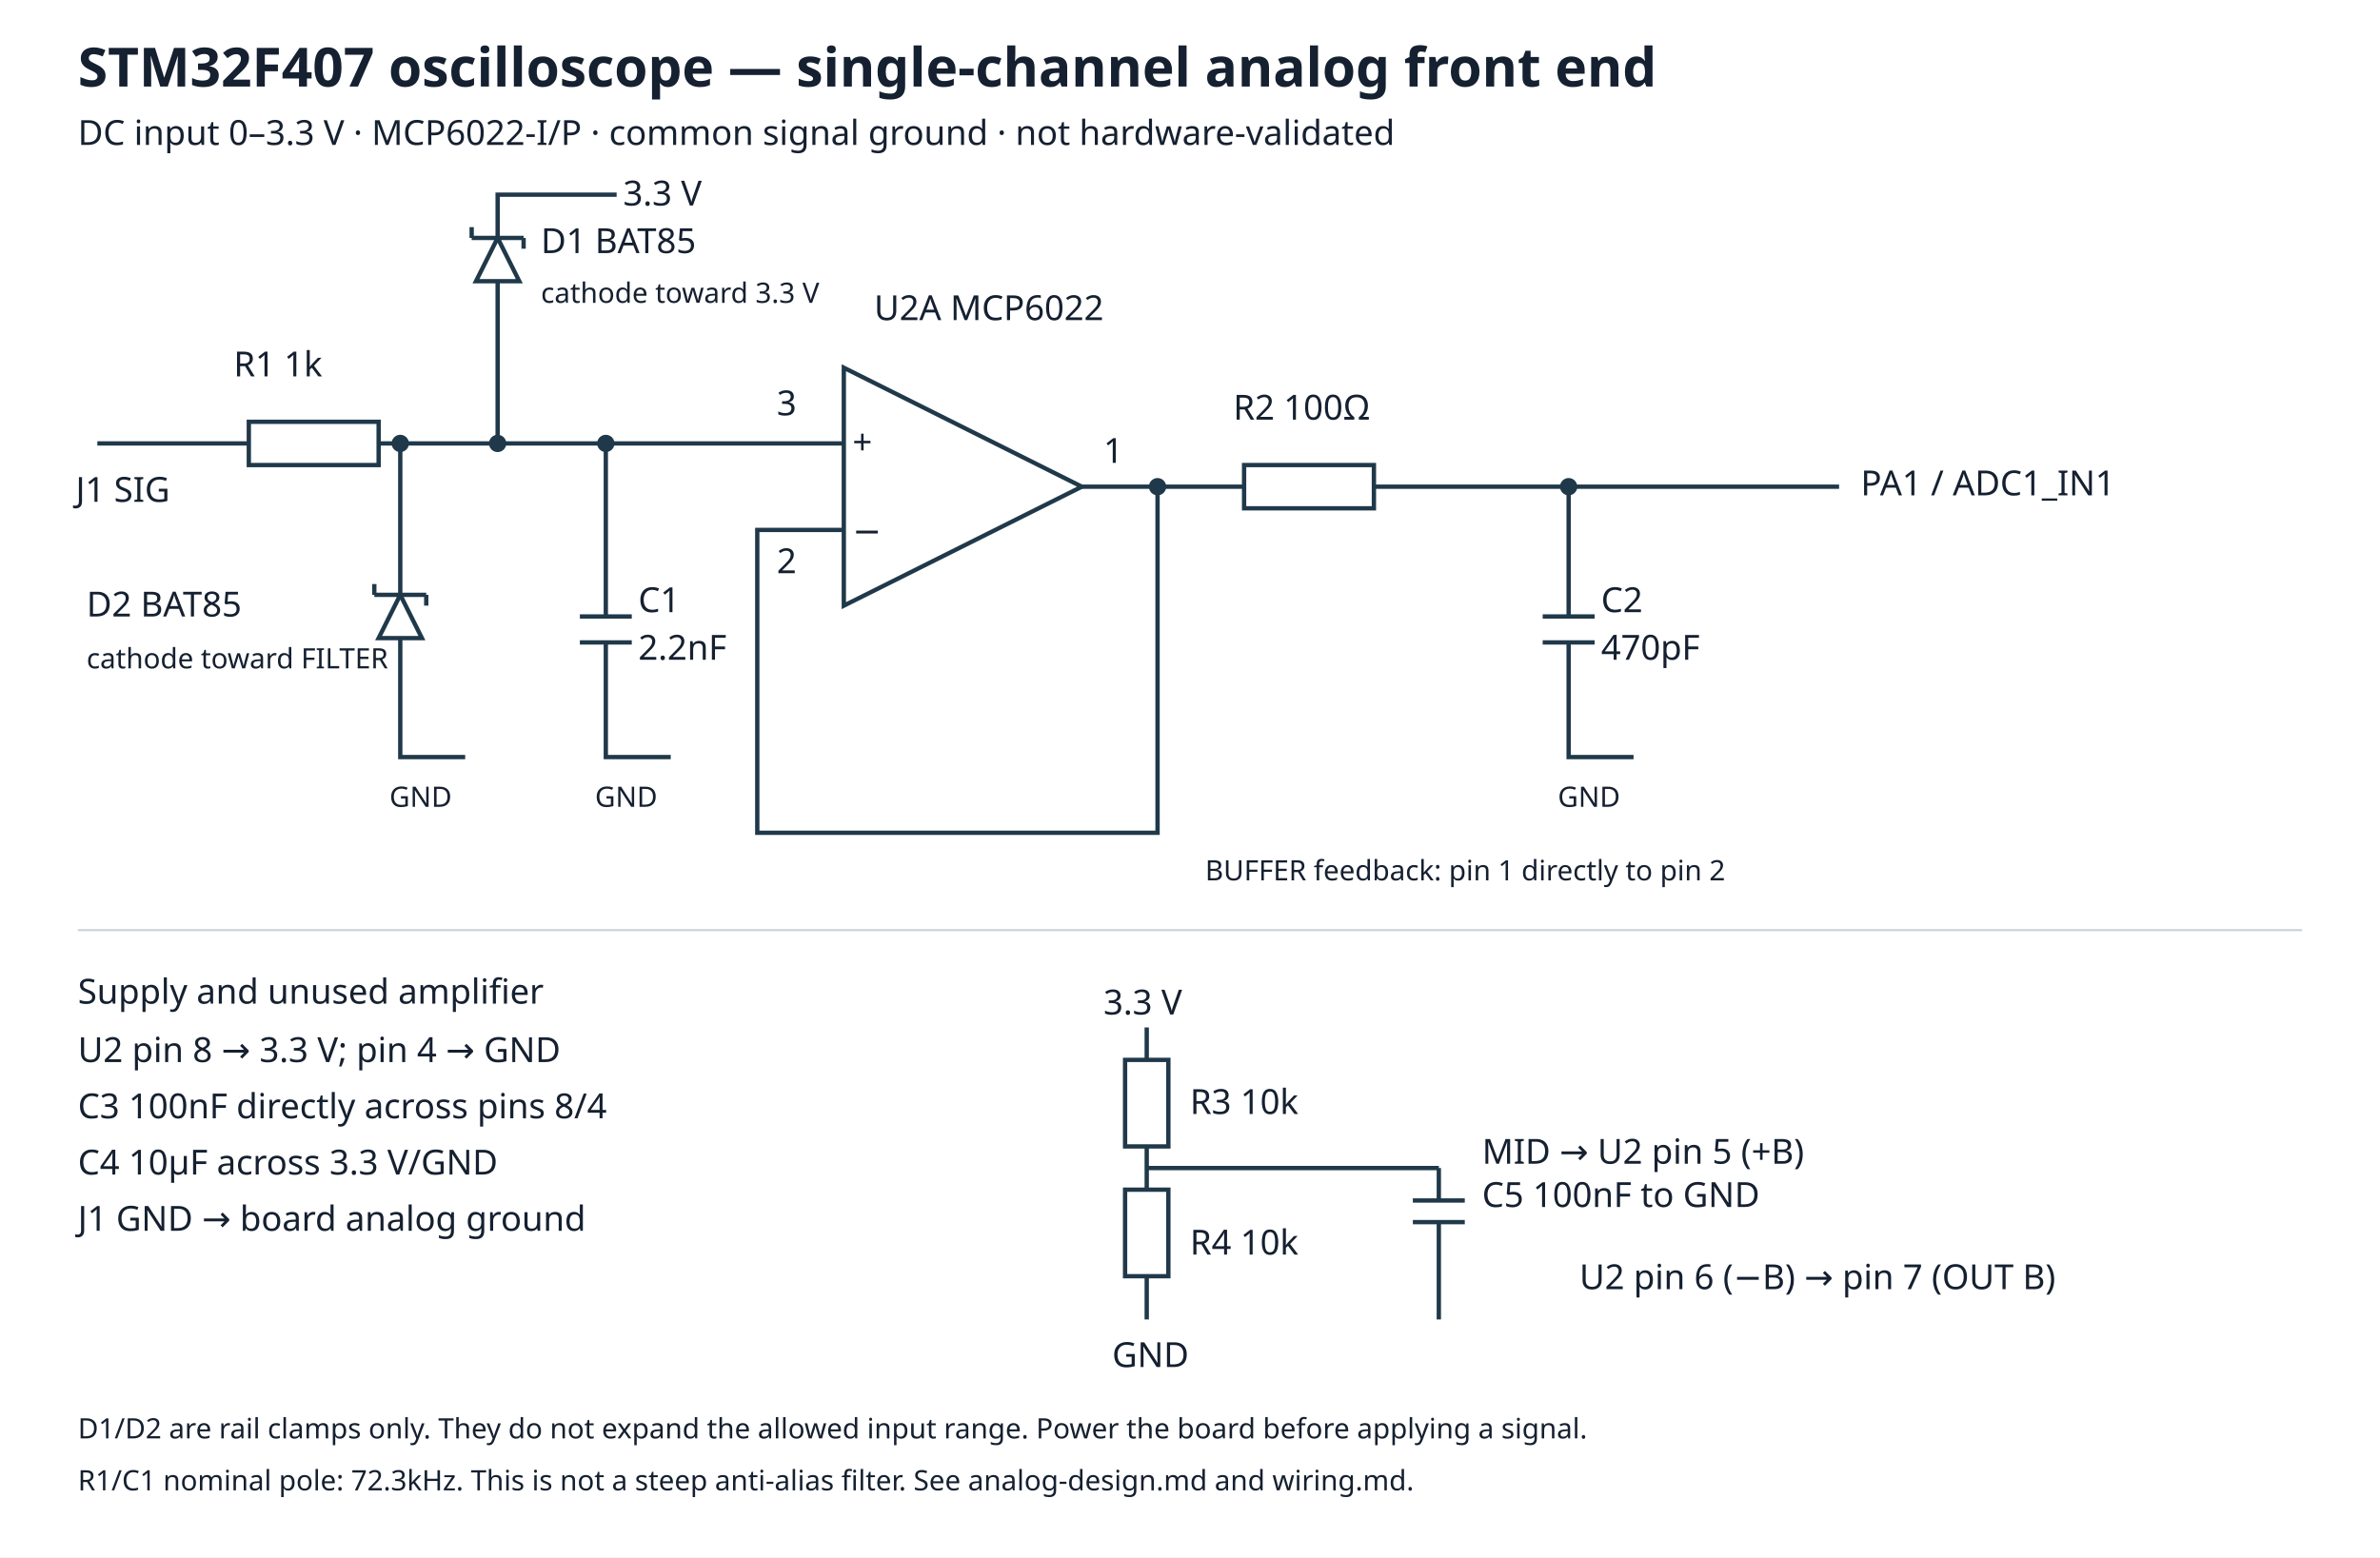
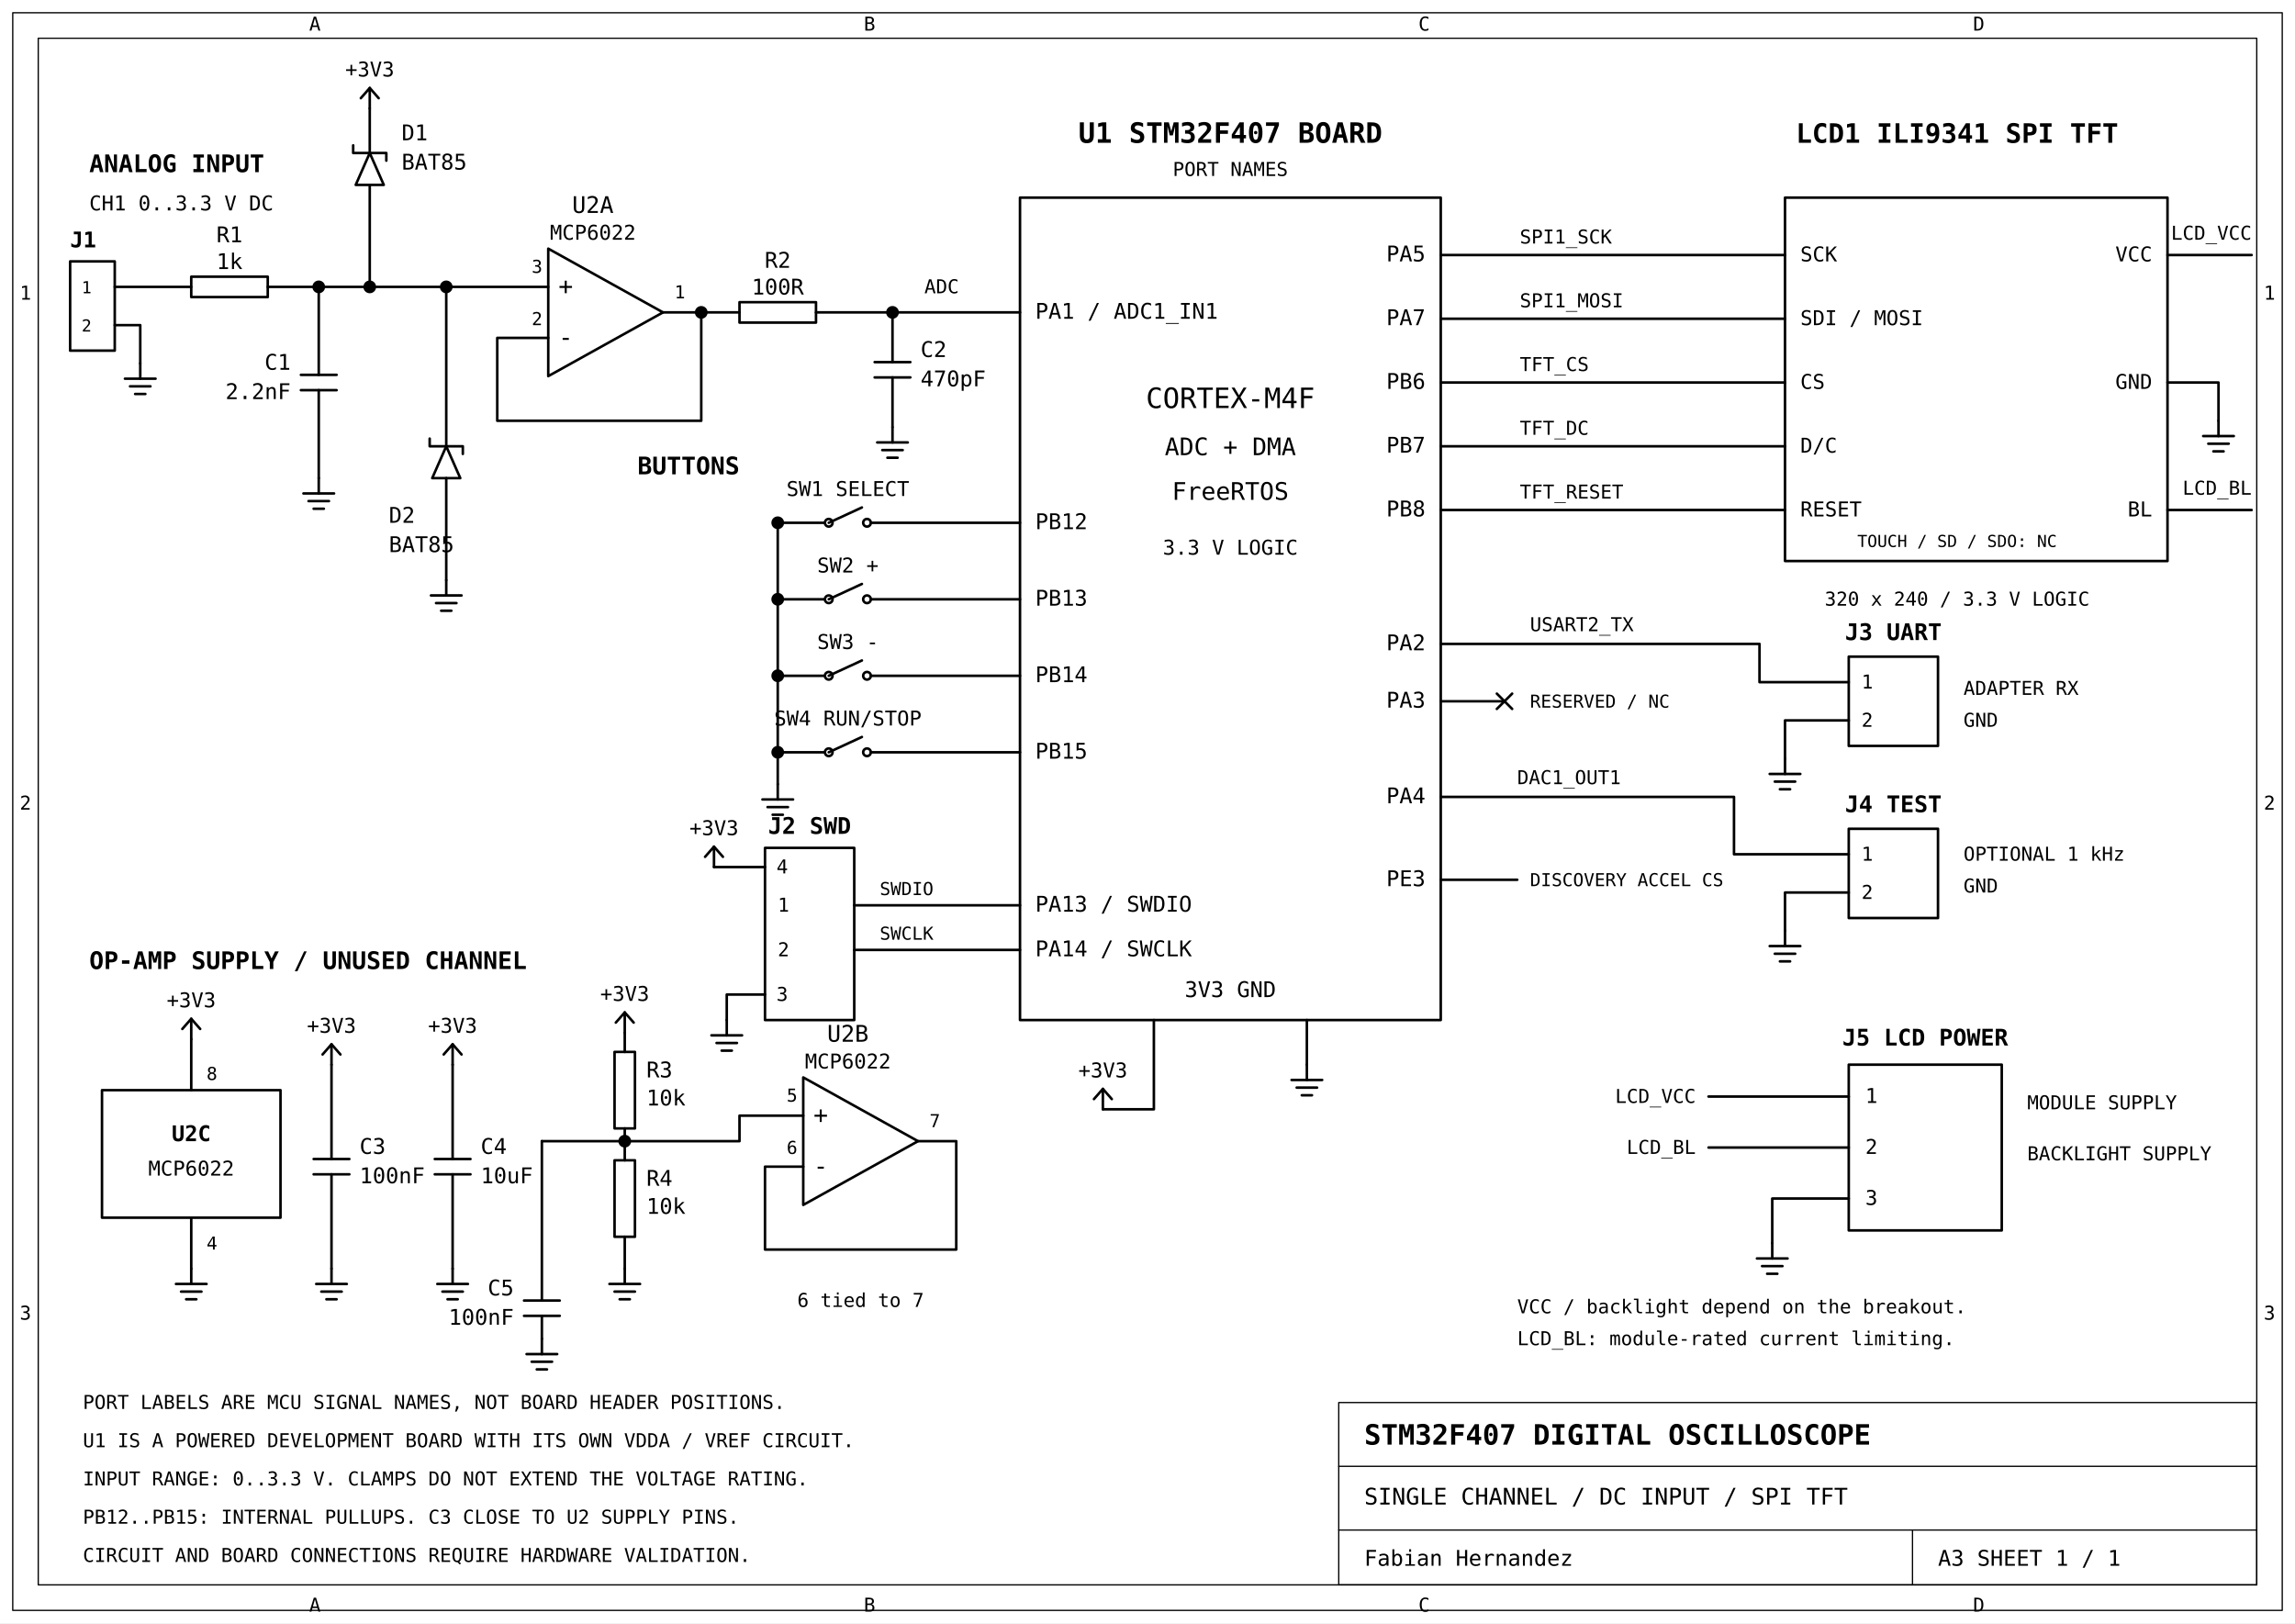
- <svg xmlns="http://www.w3.org/2000/svg" width="1100" height="720" viewBox="0 0 1100 720">
-   <rect width="1100" height="720" fill="white" />
-   <style>text{font:16px sans-serif;fill:#152030}.title{font-size:25px;font-weight:bold}.small{font-size:13px}.wire{fill:none;stroke:#20394a;stroke-width:2}.part{fill:white;stroke:#20394a;stroke-width:2}</style>
-   <text x="36" y="40" class="title">STM32F407 oscilloscope — single-channel analog front end</text>
-   <text x="36" y="67">DC input 0–3.3 V · MCP6022-I/P · common signal ground · not hardware-validated</text>
-   <g class="wire">
-     <path d="M45 205H115 M175 205H390 M230 205V130 M230 110V90H285 M185 205V275 M185 295V350H215 M280 205V285 M280 297V350H310" />
-     <path d="M500 225H575 M635 225H850 M535 225V385H350V245H390 M725 225V285 M725 297V350H755" />
+ <svg xmlns="http://www.w3.org/2000/svg" width="1800" height="1273" viewBox="0 0 1800 1273">
+   <rect width="100%" height="100%" fill="white" />
+   <g stroke="black" fill="none" stroke-linejoin="round" stroke-linecap="round">
+     <polyline points="10,10 1790,10 1790,1263 10,1263 10,10" stroke-width="1" />
+     <polyline points="30,30 1770,30 1770,1243 30,1243 30,30" stroke-width="1" />
+     <text x="247" y="24" fill="black" stroke="none" font-family="DejaVu Sans Mono,monospace" font-size="15" text-anchor="middle" font-weight="normal">A</text>
+     <text x="247" y="1264" fill="black" stroke="none" font-family="DejaVu Sans Mono,monospace" font-size="15" text-anchor="middle" font-weight="normal">A</text>
+     <text x="682" y="24" fill="black" stroke="none" font-family="DejaVu Sans Mono,monospace" font-size="15" text-anchor="middle" font-weight="normal">B</text>
+     <text x="682" y="1264" fill="black" stroke="none" font-family="DejaVu Sans Mono,monospace" font-size="15" text-anchor="middle" font-weight="normal">B</text>
+     <text x="1117" y="24" fill="black" stroke="none" font-family="DejaVu Sans Mono,monospace" font-size="15" text-anchor="middle" font-weight="normal">C</text>
+     <text x="1117" y="1264" fill="black" stroke="none" font-family="DejaVu Sans Mono,monospace" font-size="15" text-anchor="middle" font-weight="normal">C</text>
+     <text x="1552" y="24" fill="black" stroke="none" font-family="DejaVu Sans Mono,monospace" font-size="15" text-anchor="middle" font-weight="normal">D</text>
+     <text x="1552" y="1264" fill="black" stroke="none" font-family="DejaVu Sans Mono,monospace" font-size="15" text-anchor="middle" font-weight="normal">D</text>
+     <text x="20" y="235" fill="black" stroke="none" font-family="DejaVu Sans Mono,monospace" font-size="15" text-anchor="middle" font-weight="normal">1</text>
+     <text x="1780" y="235" fill="black" stroke="none" font-family="DejaVu Sans Mono,monospace" font-size="15" text-anchor="middle" font-weight="normal">1</text>
+     <text x="20" y="635" fill="black" stroke="none" font-family="DejaVu Sans Mono,monospace" font-size="15" text-anchor="middle" font-weight="normal">2</text>
+     <text x="1780" y="635" fill="black" stroke="none" font-family="DejaVu Sans Mono,monospace" font-size="15" text-anchor="middle" font-weight="normal">2</text>
+     <text x="20" y="1035" fill="black" stroke="none" font-family="DejaVu Sans Mono,monospace" font-size="15" text-anchor="middle" font-weight="normal">3</text>
+     <text x="1780" y="1035" fill="black" stroke="none" font-family="DejaVu Sans Mono,monospace" font-size="15" text-anchor="middle" font-weight="normal">3</text>
+     <text x="70" y="135" fill="black" stroke="none" font-family="DejaVu Sans Mono,monospace" font-size="19" text-anchor="start" font-weight="bold">ANALOG INPUT</text>
+     <text x="70" y="165" fill="black" stroke="none" font-family="DejaVu Sans Mono,monospace" font-size="16" text-anchor="start" font-weight="normal">CH1  0..3.3 V DC</text>
+     <polyline points="55,205 90,205 90,275 55,275 55,205" stroke-width="2" />
+     <text x="55" y="194" fill="black" stroke="none" font-family="DejaVu Sans Mono,monospace" font-size="17" text-anchor="start" font-weight="bold">J1</text>
+     <text x="64" y="230" fill="black" stroke="none" font-family="DejaVu Sans Mono,monospace" font-size="13" text-anchor="start" font-weight="normal">1</text>
+     <text x="64" y="260" fill="black" stroke="none" font-family="DejaVu Sans Mono,monospace" font-size="13" text-anchor="start" font-weight="normal">2</text>
+     <polyline points="90,225 150,225" stroke-width="2" />
+     <polyline points="90,255 110,255 110,285" stroke-width="2" />
+     <polyline points="110,285 110,297" stroke-width="2" />
+     <polyline points="98,297 122,297" stroke-width="2" />
+     <polyline points="102,303 118,303" stroke-width="2" />
+     <polyline points="106,309 114,309" stroke-width="2" />
+     <polyline points="150,217 210,217 210,233 150,233 150,217" stroke-width="2" />
+     <text x="180" y="190" fill="black" stroke="none" font-family="DejaVu Sans Mono,monospace" font-size="17" text-anchor="middle" font-weight="normal">R1</text>
+     <text x="180" y="211" fill="black" stroke="none" font-family="DejaVu Sans Mono,monospace" font-size="17" text-anchor="middle" font-weight="normal">1k</text>
+     <polyline points="210,225 430,225" stroke-width="2" />
+     <polyline points="250,225 250,294" stroke-width="2" />
+     <polyline points="236,294 264,294" stroke-width="2" />
+     <polyline points="236,306 264,306" stroke-width="2" />
+     <polyline points="250,306 250,375" stroke-width="2" />
+     <text x="228" y="290" fill="black" stroke="none" font-family="DejaVu Sans Mono,monospace" font-size="17" text-anchor="end" font-weight="normal">C1</text>
+     <text x="228" y="313" fill="black" stroke="none" font-family="DejaVu Sans Mono,monospace" font-size="17" text-anchor="end" font-weight="normal">2.2nF</text>
+     <polyline points="250,375 250,387" stroke-width="2" />
+     <polyline points="238,387 262,387" stroke-width="2" />
+     <polyline points="242,393 258,393" stroke-width="2" />
+     <polyline points="246,399 254,399" stroke-width="2" />
+     <polyline points="290,225 290,145" stroke-width="2" />
+     <polyline points="279,145 301,145 290,120 279,145" stroke-width="2" />
+     <polyline points="277,114 277,120 303,120 303,126" stroke-width="2" />
+     <text x="315" y="110" fill="black" stroke="none" font-family="DejaVu Sans Mono,monospace" font-size="17" text-anchor="start" font-weight="normal">D1</text>
+     <text x="315" y="133" fill="black" stroke="none" font-family="DejaVu Sans Mono,monospace" font-size="17" text-anchor="start" font-weight="normal">BAT85</text>
+     <polyline points="290,120 290,85" stroke-width="2" />
+     <polyline points="290,85 290,69 283,77" stroke-width="2" />
+     <polyline points="290,69 297,77" stroke-width="2" />
+     <text x="290" y="60" fill="black" stroke="none" font-family="DejaVu Sans Mono,monospace" font-size="16" text-anchor="middle" font-weight="normal">+3V3</text>
+     <polyline points="350,225 350,350" stroke-width="2" />
+     <polyline points="339,375 361,375 350,350 339,375" stroke-width="2" />
+     <polyline points="337,344 337,350 363,350 363,356" stroke-width="2" />
+     <text x="305" y="410" fill="black" stroke="none" font-family="DejaVu Sans Mono,monospace" font-size="17" text-anchor="start" font-weight="normal">D2</text>
+     <text x="305" y="433" fill="black" stroke="none" font-family="DejaVu Sans Mono,monospace" font-size="17" text-anchor="start" font-weight="normal">BAT85</text>
+     <polyline points="350,375 350,455" stroke-width="2" />
+     <polyline points="350,455 350,467" stroke-width="2" />
+     <polyline points="338,467 362,467" stroke-width="2" />
+     <polyline points="342,473 358,473" stroke-width="2" />
+     <polyline points="346,479 354,479" stroke-width="2" />
+     <circle cx="250" cy="225" r="4" stroke-width="2" fill="black" />
+     <circle cx="290" cy="225" r="4" stroke-width="2" fill="black" />
+     <circle cx="350" cy="225" r="4" stroke-width="2" fill="black" />
+     <polyline points="430,195 430,295 520,245 430,195" stroke-width="2" />
+     <text x="438" y="231" fill="black" stroke="none" font-family="DejaVu Sans Mono,monospace" font-size="19" text-anchor="start" font-weight="normal">+</text>
+     <text x="438" y="271" fill="black" stroke="none" font-family="DejaVu Sans Mono,monospace" font-size="19" text-anchor="start" font-weight="normal">-</text>
+     <text x="417" y="214" fill="black" stroke="none" font-family="DejaVu Sans Mono,monospace" font-size="14" text-anchor="start" font-weight="normal">3</text>
+     <text x="417" y="255" fill="black" stroke="none" font-family="DejaVu Sans Mono,monospace" font-size="14" text-anchor="start" font-weight="normal">2</text>
+     <text x="529" y="234" fill="black" stroke="none" font-family="DejaVu Sans Mono,monospace" font-size="14" text-anchor="start" font-weight="normal">1</text>
+     <text x="465" y="167" fill="black" stroke="none" font-family="DejaVu Sans Mono,monospace" font-size="18" text-anchor="middle" font-weight="normal">U2A</text>
+     <text x="465" y="188" fill="black" stroke="none" font-family="DejaVu Sans Mono,monospace" font-size="16" text-anchor="middle" font-weight="normal">MCP6022</text>
+     <polyline points="520,245 580,245" stroke-width="2" />
+     <polyline points="550,245 550,330 390,330 390,265 430,265" stroke-width="2" />
+     <circle cx="550" cy="245" r="4" stroke-width="2" fill="black" />
+     <polyline points="580,237 640,237 640,253 580,253 580,237" stroke-width="2" />
+     <text x="610" y="210" fill="black" stroke="none" font-family="DejaVu Sans Mono,monospace" font-size="17" text-anchor="middle" font-weight="normal">R2</text>
+     <text x="610" y="231" fill="black" stroke="none" font-family="DejaVu Sans Mono,monospace" font-size="17" text-anchor="middle" font-weight="normal">100R</text>
+     <polyline points="640,245 800,245" stroke-width="2" />
+     <polyline points="700,245 700,284" stroke-width="2" />
+     <polyline points="686,284 714,284" stroke-width="2" />
+     <polyline points="686,296 714,296" stroke-width="2" />
+     <polyline points="700,296 700,335" stroke-width="2" />
+     <text x="722" y="280" fill="black" stroke="none" font-family="DejaVu Sans Mono,monospace" font-size="17" text-anchor="start" font-weight="normal">C2</text>
+     <text x="722" y="303" fill="black" stroke="none" font-family="DejaVu Sans Mono,monospace" font-size="17" text-anchor="start" font-weight="normal">470pF</text>
+     <polyline points="700,335 700,347" stroke-width="2" />
+     <polyline points="688,347 712,347" stroke-width="2" />
+     <polyline points="692,353 708,353" stroke-width="2" />
+     <polyline points="696,359 704,359" stroke-width="2" />
+     <circle cx="700" cy="245" r="4" stroke-width="2" fill="black" />
+     <text x="725" y="230" fill="black" stroke="none" font-family="DejaVu Sans Mono,monospace" font-size="15" text-anchor="start" font-weight="normal">ADC</text>
+     <text x="965" y="112" fill="black" stroke="none" font-family="DejaVu Sans Mono,monospace" font-size="22" text-anchor="middle" font-weight="bold">U1  STM32F407 BOARD</text>
+     <text x="965" y="138" fill="black" stroke="none" font-family="DejaVu Sans Mono,monospace" font-size="15" text-anchor="middle" font-weight="normal">PORT NAMES</text>
+     <polyline points="800,155 1130,155 1130,800 800,800 800,155" stroke-width="2" />
+     <text x="812" y="250" fill="black" stroke="none" font-family="DejaVu Sans Mono,monospace" font-size="17" text-anchor="start" font-weight="normal">PA1 / ADC1_IN1</text>
+     <text x="812" y="415" fill="black" stroke="none" font-family="DejaVu Sans Mono,monospace" font-size="17" text-anchor="start" font-weight="normal">PB12</text>
+     <text x="812" y="475" fill="black" stroke="none" font-family="DejaVu Sans Mono,monospace" font-size="17" text-anchor="start" font-weight="normal">PB13</text>
+     <text x="812" y="535" fill="black" stroke="none" font-family="DejaVu Sans Mono,monospace" font-size="17" text-anchor="start" font-weight="normal">PB14</text>
+     <text x="812" y="595" fill="black" stroke="none" font-family="DejaVu Sans Mono,monospace" font-size="17" text-anchor="start" font-weight="normal">PB15</text>
+     <text x="812" y="715" fill="black" stroke="none" font-family="DejaVu Sans Mono,monospace" font-size="17" text-anchor="start" font-weight="normal">PA13 / SWDIO</text>
+     <text x="812" y="750" fill="black" stroke="none" font-family="DejaVu Sans Mono,monospace" font-size="17" text-anchor="start" font-weight="normal">PA14 / SWCLK</text>
+     <text x="1118" y="205" fill="black" stroke="none" font-family="DejaVu Sans Mono,monospace" font-size="17" text-anchor="end" font-weight="normal">PA5</text>
+     <text x="1118" y="255" fill="black" stroke="none" font-family="DejaVu Sans Mono,monospace" font-size="17" text-anchor="end" font-weight="normal">PA7</text>
+     <text x="1118" y="305" fill="black" stroke="none" font-family="DejaVu Sans Mono,monospace" font-size="17" text-anchor="end" font-weight="normal">PB6</text>
+     <text x="1118" y="355" fill="black" stroke="none" font-family="DejaVu Sans Mono,monospace" font-size="17" text-anchor="end" font-weight="normal">PB7</text>
+     <text x="1118" y="405" fill="black" stroke="none" font-family="DejaVu Sans Mono,monospace" font-size="17" text-anchor="end" font-weight="normal">PB8</text>
+     <text x="1118" y="510" fill="black" stroke="none" font-family="DejaVu Sans Mono,monospace" font-size="17" text-anchor="end" font-weight="normal">PA2</text>
+     <text x="1118" y="555" fill="black" stroke="none" font-family="DejaVu Sans Mono,monospace" font-size="17" text-anchor="end" font-weight="normal">PA3</text>
+     <text x="1118" y="630" fill="black" stroke="none" font-family="DejaVu Sans Mono,monospace" font-size="17" text-anchor="end" font-weight="normal">PA4</text>
+     <text x="1118" y="695" fill="black" stroke="none" font-family="DejaVu Sans Mono,monospace" font-size="17" text-anchor="end" font-weight="normal">PE3</text>
+     <text x="965" y="320" fill="black" stroke="none" font-family="DejaVu Sans Mono,monospace" font-size="22" text-anchor="middle" font-weight="normal">CORTEX-M4F</text>
+     <text x="965" y="357" fill="black" stroke="none" font-family="DejaVu Sans Mono,monospace" font-size="19" text-anchor="middle" font-weight="normal">ADC + DMA</text>
+     <text x="965" y="392" fill="black" stroke="none" font-family="DejaVu Sans Mono,monospace" font-size="19" text-anchor="middle" font-weight="normal">FreeRTOS</text>
+     <text x="965" y="435" fill="black" stroke="none" font-family="DejaVu Sans Mono,monospace" font-size="16" text-anchor="middle" font-weight="normal">3.3 V LOGIC</text>
+     <text x="965" y="782" fill="black" stroke="none" font-family="DejaVu Sans Mono,monospace" font-size="17" text-anchor="middle" font-weight="normal">3V3       GND</text>
+     <polyline points="905,800 905,870 865,870" stroke-width="2" />
+     <polyline points="865,870 865,854 858,862" stroke-width="2" />
+     <polyline points="865,854 872,862" stroke-width="2" />
+     <text x="865" y="845" fill="black" stroke="none" font-family="DejaVu Sans Mono,monospace" font-size="16" text-anchor="middle" font-weight="normal">+3V3</text>
+     <polyline points="1025,800 1025,835" stroke-width="2" />
+     <polyline points="1025,835 1025,847" stroke-width="2" />
+     <polyline points="1013,847 1037,847" stroke-width="2" />
+     <polyline points="1017,853 1033,853" stroke-width="2" />
+     <polyline points="1021,859 1029,859" stroke-width="2" />
+     <text x="500" y="372" fill="black" stroke="none" font-family="DejaVu Sans Mono,monospace" font-size="19" text-anchor="start" font-weight="bold">BUTTONS</text>
+     <text x="665" y="389" fill="black" stroke="none" font-family="DejaVu Sans Mono,monospace" font-size="16" text-anchor="middle" font-weight="normal">SW1 SELECT</text>
+     <polyline points="610,410 647,410" stroke-width="2" />
+     <circle cx="650" cy="410" r="3" stroke-width="2" fill="white" />
+     <circle cx="680" cy="410" r="3" stroke-width="2" fill="white" />
+     <polyline points="650,410 676,398" stroke-width="2" />
+     <polyline points="683,410 800,410" stroke-width="2" />
+     <circle cx="610" cy="410" r="4" stroke-width="2" fill="black" />
+     <text x="665" y="449" fill="black" stroke="none" font-family="DejaVu Sans Mono,monospace" font-size="16" text-anchor="middle" font-weight="normal">SW2 +</text>
+     <polyline points="610,470 647,470" stroke-width="2" />
+     <circle cx="650" cy="470" r="3" stroke-width="2" fill="white" />
+     <circle cx="680" cy="470" r="3" stroke-width="2" fill="white" />
+     <polyline points="650,470 676,458" stroke-width="2" />
+     <polyline points="683,470 800,470" stroke-width="2" />
+     <circle cx="610" cy="470" r="4" stroke-width="2" fill="black" />
+     <text x="665" y="509" fill="black" stroke="none" font-family="DejaVu Sans Mono,monospace" font-size="16" text-anchor="middle" font-weight="normal">SW3 -</text>
+     <polyline points="610,530 647,530" stroke-width="2" />
+     <circle cx="650" cy="530" r="3" stroke-width="2" fill="white" />
+     <circle cx="680" cy="530" r="3" stroke-width="2" fill="white" />
+     <polyline points="650,530 676,518" stroke-width="2" />
+     <polyline points="683,530 800,530" stroke-width="2" />
+     <circle cx="610" cy="530" r="4" stroke-width="2" fill="black" />
+     <text x="665" y="569" fill="black" stroke="none" font-family="DejaVu Sans Mono,monospace" font-size="16" text-anchor="middle" font-weight="normal">SW4 RUN/STOP</text>
+     <polyline points="610,590 647,590" stroke-width="2" />
+     <circle cx="650" cy="590" r="3" stroke-width="2" fill="white" />
+     <circle cx="680" cy="590" r="3" stroke-width="2" fill="white" />
+     <polyline points="650,590 676,578" stroke-width="2" />
+     <polyline points="683,590 800,590" stroke-width="2" />
+     <circle cx="610" cy="590" r="4" stroke-width="2" fill="black" />
+     <polyline points="610,410 610,615" stroke-width="2" />
+     <polyline points="610,615 610,627" stroke-width="2" />
+     <polyline points="598,627 622,627" stroke-width="2" />
+     <polyline points="602,633 618,633" stroke-width="2" />
+     <polyline points="606,639 614,639" stroke-width="2" />
+     <text x="1535" y="112" fill="black" stroke="none" font-family="DejaVu Sans Mono,monospace" font-size="21" text-anchor="middle" font-weight="bold">LCD1  ILI9341 SPI TFT</text>
+     <polyline points="1400,155 1700,155 1700,440 1400,440 1400,155" stroke-width="2" />
+     <polyline points="1130,200 1400,200" stroke-width="2" />
+     <text x="1192" y="191" fill="black" stroke="none" font-family="DejaVu Sans Mono,monospace" font-size="15" text-anchor="start" font-weight="normal">SPI1_SCK</text>
+     <text x="1412" y="205" fill="black" stroke="none" font-family="DejaVu Sans Mono,monospace" font-size="16" text-anchor="start" font-weight="normal">SCK</text>
+     <polyline points="1130,250 1400,250" stroke-width="2" />
+     <text x="1192" y="241" fill="black" stroke="none" font-family="DejaVu Sans Mono,monospace" font-size="15" text-anchor="start" font-weight="normal">SPI1_MOSI</text>
+     <text x="1412" y="255" fill="black" stroke="none" font-family="DejaVu Sans Mono,monospace" font-size="16" text-anchor="start" font-weight="normal">SDI / MOSI</text>
+     <polyline points="1130,300 1400,300" stroke-width="2" />
+     <text x="1192" y="291" fill="black" stroke="none" font-family="DejaVu Sans Mono,monospace" font-size="15" text-anchor="start" font-weight="normal">TFT_CS</text>
+     <text x="1412" y="305" fill="black" stroke="none" font-family="DejaVu Sans Mono,monospace" font-size="16" text-anchor="start" font-weight="normal">CS</text>
+     <polyline points="1130,350 1400,350" stroke-width="2" />
+     <text x="1192" y="341" fill="black" stroke="none" font-family="DejaVu Sans Mono,monospace" font-size="15" text-anchor="start" font-weight="normal">TFT_DC</text>
+     <text x="1412" y="355" fill="black" stroke="none" font-family="DejaVu Sans Mono,monospace" font-size="16" text-anchor="start" font-weight="normal">D/C</text>
+     <polyline points="1130,400 1400,400" stroke-width="2" />
+     <text x="1192" y="391" fill="black" stroke="none" font-family="DejaVu Sans Mono,monospace" font-size="15" text-anchor="start" font-weight="normal">TFT_RESET</text>
+     <text x="1412" y="405" fill="black" stroke="none" font-family="DejaVu Sans Mono,monospace" font-size="16" text-anchor="start" font-weight="normal">RESET</text>
+     <text x="1535" y="475" fill="black" stroke="none" font-family="DejaVu Sans Mono,monospace" font-size="15" text-anchor="middle" font-weight="normal">320 x 240 / 3.3 V LOGIC</text>
+     <text x="1688" y="205" fill="black" stroke="none" font-family="DejaVu Sans Mono,monospace" font-size="16" text-anchor="end" font-weight="normal">VCC</text>
+     <polyline points="1700,200 1766,200" stroke-width="2" />
+     <text x="1766" y="188" fill="black" stroke="none" font-family="DejaVu Sans Mono,monospace" font-size="15" text-anchor="end" font-weight="normal">LCD_VCC</text>
+     <text x="1688" y="405" fill="black" stroke="none" font-family="DejaVu Sans Mono,monospace" font-size="16" text-anchor="end" font-weight="normal">BL</text>
+     <polyline points="1700,400 1766,400" stroke-width="2" />
+     <text x="1766" y="388" fill="black" stroke="none" font-family="DejaVu Sans Mono,monospace" font-size="15" text-anchor="end" font-weight="normal">LCD_BL</text>
+     <text x="1688" y="305" fill="black" stroke="none" font-family="DejaVu Sans Mono,monospace" font-size="16" text-anchor="end" font-weight="normal">GND</text>
+     <polyline points="1700,300 1740,300 1740,330" stroke-width="2" />
+     <polyline points="1740,330 1740,342" stroke-width="2" />
+     <polyline points="1728,342 1752,342" stroke-width="2" />
+     <polyline points="1732,348 1748,348" stroke-width="2" />
+     <polyline points="1736,354 1744,354" stroke-width="2" />
+     <text x="1535" y="429" fill="black" stroke="none" font-family="DejaVu Sans Mono,monospace" font-size="13" text-anchor="middle" font-weight="normal">TOUCH / SD / SDO: NC</text>
+     <text x="635" y="654" fill="black" stroke="none" font-family="DejaVu Sans Mono,monospace" font-size="18" text-anchor="middle" font-weight="bold">J2 SWD</text>
+     <polyline points="600,665 670,665 670,800 600,800 600,665" stroke-width="2" />
+     <text x="610" y="715" fill="black" stroke="none" font-family="DejaVu Sans Mono,monospace" font-size="15" text-anchor="start" font-weight="normal">1</text>
+     <polyline points="670,710 800,710" stroke-width="2" />
+     <text x="690" y="702" fill="black" stroke="none" font-family="DejaVu Sans Mono,monospace" font-size="14" text-anchor="start" font-weight="normal">SWDIO</text>
+     <text x="610" y="750" fill="black" stroke="none" font-family="DejaVu Sans Mono,monospace" font-size="15" text-anchor="start" font-weight="normal">2</text>
+     <polyline points="670,745 800,745" stroke-width="2" />
+     <text x="690" y="737" fill="black" stroke="none" font-family="DejaVu Sans Mono,monospace" font-size="14" text-anchor="start" font-weight="normal">SWCLK</text>
+     <polyline points="600,680 560,680" stroke-width="2" />
+     <polyline points="560,680 560,664 553,672" stroke-width="2" />
+     <polyline points="560,664 567,672" stroke-width="2" />
+     <text x="560" y="655" fill="black" stroke="none" font-family="DejaVu Sans Mono,monospace" font-size="16" text-anchor="middle" font-weight="normal">+3V3</text>
+     <text x="609" y="685" fill="black" stroke="none" font-family="DejaVu Sans Mono,monospace" font-size="15" text-anchor="start" font-weight="normal">4</text>
+     <text x="609" y="785" fill="black" stroke="none" font-family="DejaVu Sans Mono,monospace" font-size="15" text-anchor="start" font-weight="normal">3</text>
+     <polyline points="600,780 570,780 570,800" stroke-width="2" />
+     <polyline points="570,800 570,812" stroke-width="2" />
+     <polyline points="558,812 582,812" stroke-width="2" />
+     <polyline points="562,818 578,818" stroke-width="2" />
+     <polyline points="566,824 574,824" stroke-width="2" />
+     <text x="1485" y="502" fill="black" stroke="none" font-family="DejaVu Sans Mono,monospace" font-size="18" text-anchor="middle" font-weight="bold">J3 UART</text>
+     <polyline points="1450,515 1520,515 1520,585 1450,585 1450,515" stroke-width="2" />
+     <polyline points="1130,505 1380,505 1380,535 1450,535" stroke-width="2" />
+     <text x="1200" y="495" fill="black" stroke="none" font-family="DejaVu Sans Mono,monospace" font-size="15" text-anchor="start" font-weight="normal">USART2_TX</text>
+     <text x="1460" y="540" fill="black" stroke="none" font-family="DejaVu Sans Mono,monospace" font-size="15" text-anchor="start" font-weight="normal">1</text>
+     <polyline points="1450,565 1400,565 1400,595" stroke-width="2" />
+     <polyline points="1400,595 1400,607" stroke-width="2" />
+     <polyline points="1388,607 1412,607" stroke-width="2" />
+     <polyline points="1392,613 1408,613" stroke-width="2" />
+     <polyline points="1396,619 1404,619" stroke-width="2" />
+     <text x="1460" y="570" fill="black" stroke="none" font-family="DejaVu Sans Mono,monospace" font-size="15" text-anchor="start" font-weight="normal">2</text>
+     <text x="1540" y="545" fill="black" stroke="none" font-family="DejaVu Sans Mono,monospace" font-size="15" text-anchor="start" font-weight="normal">ADAPTER RX</text>
+     <text x="1540" y="570" fill="black" stroke="none" font-family="DejaVu Sans Mono,monospace" font-size="15" text-anchor="start" font-weight="normal">GND</text>
+     <polyline points="1130,550 1180,550" stroke-width="2" />
+     <polyline points="1174,544 1186,556" stroke-width="2" />
+     <polyline points="1174,556 1186,544" stroke-width="2" />
+     <text x="1200" y="555" fill="black" stroke="none" font-family="DejaVu Sans Mono,monospace" font-size="14" text-anchor="start" font-weight="normal">RESERVED / NC</text>
+     <text x="1485" y="637" fill="black" stroke="none" font-family="DejaVu Sans Mono,monospace" font-size="18" text-anchor="middle" font-weight="bold">J4 TEST</text>
+     <polyline points="1450,650 1520,650 1520,720 1450,720 1450,650" stroke-width="2" />
+     <polyline points="1130,625 1360,625 1360,670 1450,670" stroke-width="2" />
+     <text x="1190" y="615" fill="black" stroke="none" font-family="DejaVu Sans Mono,monospace" font-size="15" text-anchor="start" font-weight="normal">DAC1_OUT1</text>
+     <text x="1460" y="675" fill="black" stroke="none" font-family="DejaVu Sans Mono,monospace" font-size="15" text-anchor="start" font-weight="normal">1</text>
+     <polyline points="1450,700 1400,700 1400,730" stroke-width="2" />
+     <polyline points="1400,730 1400,742" stroke-width="2" />
+     <polyline points="1388,742 1412,742" stroke-width="2" />
+     <polyline points="1392,748 1408,748" stroke-width="2" />
+     <polyline points="1396,754 1404,754" stroke-width="2" />
+     <text x="1460" y="705" fill="black" stroke="none" font-family="DejaVu Sans Mono,monospace" font-size="15" text-anchor="start" font-weight="normal">2</text>
+     <text x="1540" y="675" fill="black" stroke="none" font-family="DejaVu Sans Mono,monospace" font-size="15" text-anchor="start" font-weight="normal">OPTIONAL 1 kHz</text>
+     <text x="1540" y="700" fill="black" stroke="none" font-family="DejaVu Sans Mono,monospace" font-size="15" text-anchor="start" font-weight="normal">GND</text>
+     <polyline points="1130,690 1190,690" stroke-width="2" />
+     <text x="1200" y="695" fill="black" stroke="none" font-family="DejaVu Sans Mono,monospace" font-size="14" text-anchor="start" font-weight="normal">DISCOVERY ACCEL CS</text>
+     <text x="1510" y="820" fill="black" stroke="none" font-family="DejaVu Sans Mono,monospace" font-size="18" text-anchor="middle" font-weight="bold">J5 LCD POWER</text>
+     <polyline points="1450,835 1570,835 1570,965 1450,965 1450,835" stroke-width="2" />
+     <polyline points="1340,860 1450,860" stroke-width="2" />
+     <text x="1330" y="865" fill="black" stroke="none" font-family="DejaVu Sans Mono,monospace" font-size="15" text-anchor="end" font-weight="normal">LCD_VCC</text>
+     <text x="1463" y="865" fill="black" stroke="none" font-family="DejaVu Sans Mono,monospace" font-size="16" text-anchor="start" font-weight="normal">1</text>
+     <polyline points="1340,900 1450,900" stroke-width="2" />
+     <text x="1330" y="905" fill="black" stroke="none" font-family="DejaVu Sans Mono,monospace" font-size="15" text-anchor="end" font-weight="normal">LCD_BL</text>
+     <text x="1463" y="905" fill="black" stroke="none" font-family="DejaVu Sans Mono,monospace" font-size="16" text-anchor="start" font-weight="normal">2</text>
+     <text x="1463" y="945" fill="black" stroke="none" font-family="DejaVu Sans Mono,monospace" font-size="16" text-anchor="start" font-weight="normal">3</text>
+     <polyline points="1450,940 1390,940 1390,975" stroke-width="2" />
+     <polyline points="1390,975 1390,987" stroke-width="2" />
+     <polyline points="1378,987 1402,987" stroke-width="2" />
+     <polyline points="1382,993 1398,993" stroke-width="2" />
+     <polyline points="1386,999 1394,999" stroke-width="2" />
+     <text x="1590" y="870" fill="black" stroke="none" font-family="DejaVu Sans Mono,monospace" font-size="15" text-anchor="start" font-weight="normal">MODULE SUPPLY</text>
+     <text x="1590" y="910" fill="black" stroke="none" font-family="DejaVu Sans Mono,monospace" font-size="15" text-anchor="start" font-weight="normal">BACKLIGHT SUPPLY</text>
+     <text x="1190" y="1030" fill="black" stroke="none" font-family="DejaVu Sans Mono,monospace" font-size="15" text-anchor="start" font-weight="normal">VCC / backlight depend on the breakout.</text>
+     <text x="1190" y="1055" fill="black" stroke="none" font-family="DejaVu Sans Mono,monospace" font-size="15" text-anchor="start" font-weight="normal">LCD_BL: module-rated current limiting.</text>
+     <text x="70" y="760" fill="black" stroke="none" font-family="DejaVu Sans Mono,monospace" font-size="19" text-anchor="start" font-weight="bold">OP-AMP SUPPLY / UNUSED CHANNEL</text>
+     <polyline points="80,855 220,855 220,955 80,955 80,855" stroke-width="2" />
+     <text x="150" y="895" fill="black" stroke="none" font-family="DejaVu Sans Mono,monospace" font-size="17" text-anchor="middle" font-weight="bold">U2C</text>
+     <text x="150" y="922" fill="black" stroke="none" font-family="DejaVu Sans Mono,monospace" font-size="16" text-anchor="middle" font-weight="normal">MCP6022</text>
+     <polyline points="150,855 150,815" stroke-width="2" />
+     <polyline points="150,815 150,799 143,807" stroke-width="2" />
+     <polyline points="150,799 157,807" stroke-width="2" />
+     <text x="150" y="790" fill="black" stroke="none" font-family="DejaVu Sans Mono,monospace" font-size="16" text-anchor="middle" font-weight="normal">+3V3</text>
+     <text x="162" y="847" fill="black" stroke="none" font-family="DejaVu Sans Mono,monospace" font-size="14" text-anchor="start" font-weight="normal">8</text>
+     <polyline points="150,955 150,995" stroke-width="2" />
+     <polyline points="150,995 150,1007" stroke-width="2" />
+     <polyline points="138,1007 162,1007" stroke-width="2" />
+     <polyline points="142,1013 158,1013" stroke-width="2" />
+     <polyline points="146,1019 154,1019" stroke-width="2" />
+     <text x="162" y="980" fill="black" stroke="none" font-family="DejaVu Sans Mono,monospace" font-size="14" text-anchor="start" font-weight="normal">4</text>
+     <polyline points="260,835 260,819 253,827" stroke-width="2" />
+     <polyline points="260,819 267,827" stroke-width="2" />
+     <text x="260" y="810" fill="black" stroke="none" font-family="DejaVu Sans Mono,monospace" font-size="16" text-anchor="middle" font-weight="normal">+3V3</text>
+     <polyline points="260,835 260,909" stroke-width="2" />
+     <polyline points="246,909 274,909" stroke-width="2" />
+     <polyline points="246,921 274,921" stroke-width="2" />
+     <polyline points="260,921 260,995" stroke-width="2" />
+     <text x="282" y="905" fill="black" stroke="none" font-family="DejaVu Sans Mono,monospace" font-size="17" text-anchor="start" font-weight="normal">C3</text>
+     <text x="282" y="928" fill="black" stroke="none" font-family="DejaVu Sans Mono,monospace" font-size="17" text-anchor="start" font-weight="normal">100nF</text>
+     <polyline points="260,995 260,1007" stroke-width="2" />
+     <polyline points="248,1007 272,1007" stroke-width="2" />
+     <polyline points="252,1013 268,1013" stroke-width="2" />
+     <polyline points="256,1019 264,1019" stroke-width="2" />
+     <polyline points="355,835 355,819 348,827" stroke-width="2" />
+     <polyline points="355,819 362,827" stroke-width="2" />
+     <text x="355" y="810" fill="black" stroke="none" font-family="DejaVu Sans Mono,monospace" font-size="16" text-anchor="middle" font-weight="normal">+3V3</text>
+     <polyline points="355,835 355,909" stroke-width="2" />
+     <polyline points="341,909 369,909" stroke-width="2" />
+     <polyline points="341,921 369,921" stroke-width="2" />
+     <polyline points="355,921 355,995" stroke-width="2" />
+     <text x="377" y="905" fill="black" stroke="none" font-family="DejaVu Sans Mono,monospace" font-size="17" text-anchor="start" font-weight="normal">C4</text>
+     <text x="377" y="928" fill="black" stroke="none" font-family="DejaVu Sans Mono,monospace" font-size="17" text-anchor="start" font-weight="normal">10uF</text>
+     <polyline points="355,995 355,1007" stroke-width="2" />
+     <polyline points="343,1007 367,1007" stroke-width="2" />
+     <polyline points="347,1013 363,1013" stroke-width="2" />
+     <polyline points="351,1019 359,1019" stroke-width="2" />
+     <polyline points="490,810 490,794 483,802" stroke-width="2" />
+     <polyline points="490,794 497,802" stroke-width="2" />
+     <text x="490" y="785" fill="black" stroke="none" font-family="DejaVu Sans Mono,monospace" font-size="16" text-anchor="middle" font-weight="normal">+3V3</text>
+     <polyline points="490,810 490,825" stroke-width="2" />
+     <polyline points="482,825 498,825 498,885 482,885 482,825" stroke-width="2" />
+     <text x="507" y="845" fill="black" stroke="none" font-family="DejaVu Sans Mono,monospace" font-size="17" text-anchor="start" font-weight="normal">R3</text>
+     <text x="507" y="867" fill="black" stroke="none" font-family="DejaVu Sans Mono,monospace" font-size="17" text-anchor="start" font-weight="normal">10k</text>
+     <polyline points="490,885 490,910" stroke-width="2" />
+     <polyline points="482,910 498,910 498,970 482,970 482,910" stroke-width="2" />
+     <text x="507" y="930" fill="black" stroke="none" font-family="DejaVu Sans Mono,monospace" font-size="17" text-anchor="start" font-weight="normal">R4</text>
+     <text x="507" y="952" fill="black" stroke="none" font-family="DejaVu Sans Mono,monospace" font-size="17" text-anchor="start" font-weight="normal">10k</text>
+     <polyline points="490,970 490,995" stroke-width="2" />
+     <polyline points="490,995 490,1007" stroke-width="2" />
+     <polyline points="478,1007 502,1007" stroke-width="2" />
+     <polyline points="482,1013 498,1013" stroke-width="2" />
+     <polyline points="486,1019 494,1019" stroke-width="2" />
+     <circle cx="490" cy="895" r="4" stroke-width="2" fill="black" />
+     <polyline points="490,895 425,895" stroke-width="2" />
+     <polyline points="425,895 425,1020" stroke-width="2" />
+     <polyline points="411,1020 439,1020" stroke-width="2" />
+     <polyline points="411,1032 439,1032" stroke-width="2" />
+     <polyline points="425,1032 425,1050" stroke-width="2" />
+     <text x="403" y="1016" fill="black" stroke="none" font-family="DejaVu Sans Mono,monospace" font-size="17" text-anchor="end" font-weight="normal">C5</text>
+     <text x="403" y="1039" fill="black" stroke="none" font-family="DejaVu Sans Mono,monospace" font-size="17" text-anchor="end" font-weight="normal">100nF</text>
+     <polyline points="425,1050 425,1062" stroke-width="2" />
+     <polyline points="413,1062 437,1062" stroke-width="2" />
+     <polyline points="417,1068 433,1068" stroke-width="2" />
+     <polyline points="421,1074 429,1074" stroke-width="2" />
+     <polyline points="630,845 630,945 720,895 630,845" stroke-width="2" />
+     <text x="638" y="881" fill="black" stroke="none" font-family="DejaVu Sans Mono,monospace" font-size="19" text-anchor="start" font-weight="normal">+</text>
+     <text x="638" y="921" fill="black" stroke="none" font-family="DejaVu Sans Mono,monospace" font-size="19" text-anchor="start" font-weight="normal">-</text>
+     <text x="617" y="864" fill="black" stroke="none" font-family="DejaVu Sans Mono,monospace" font-size="14" text-anchor="start" font-weight="normal">5</text>
+     <text x="617" y="905" fill="black" stroke="none" font-family="DejaVu Sans Mono,monospace" font-size="14" text-anchor="start" font-weight="normal">6</text>
+     <text x="729" y="884" fill="black" stroke="none" font-family="DejaVu Sans Mono,monospace" font-size="14" text-anchor="start" font-weight="normal">7</text>
+     <text x="665" y="817" fill="black" stroke="none" font-family="DejaVu Sans Mono,monospace" font-size="18" text-anchor="middle" font-weight="normal">U2B</text>
+     <text x="665" y="838" fill="black" stroke="none" font-family="DejaVu Sans Mono,monospace" font-size="16" text-anchor="middle" font-weight="normal">MCP6022</text>
+     <polyline points="490,895 580,895 580,875 630,875" stroke-width="2" />
+     <polyline points="720,895 750,895 750,980 600,980 600,915 630,915" stroke-width="2" />
+     <text x="675" y="1025" fill="black" stroke="none" font-family="DejaVu Sans Mono,monospace" font-size="15" text-anchor="middle" font-weight="normal">6 tied to 7</text>
+     <text x="65" y="1105" fill="black" stroke="none" font-family="DejaVu Sans Mono,monospace" font-size="15" text-anchor="start" font-weight="normal">PORT LABELS ARE MCU SIGNAL NAMES, NOT BOARD HEADER POSITIONS.</text>
+     <text x="65" y="1135" fill="black" stroke="none" font-family="DejaVu Sans Mono,monospace" font-size="15" text-anchor="start" font-weight="normal">U1 IS A POWERED DEVELOPMENT BOARD WITH ITS OWN VDDA / VREF CIRCUIT.</text>
+     <text x="65" y="1165" fill="black" stroke="none" font-family="DejaVu Sans Mono,monospace" font-size="15" text-anchor="start" font-weight="normal">INPUT RANGE: 0..3.3 V. CLAMPS DO NOT EXTEND THE VOLTAGE RATING.</text>
+     <text x="65" y="1195" fill="black" stroke="none" font-family="DejaVu Sans Mono,monospace" font-size="15" text-anchor="start" font-weight="normal">PB12..PB15: INTERNAL PULLUPS. C3 CLOSE TO U2 SUPPLY PINS.</text>
+     <text x="65" y="1225" fill="black" stroke="none" font-family="DejaVu Sans Mono,monospace" font-size="15" text-anchor="start" font-weight="normal">CIRCUIT AND BOARD CONNECTIONS REQUIRE HARDWARE VALIDATION.</text>
+     <polyline points="1050,1100 1770,1100 1770,1243 1050,1243 1050,1100" stroke-width="1" />
+     <polyline points="1050,1150 1770,1150" stroke-width="1" />
+     <polyline points="1050,1200 1770,1200" stroke-width="1" />
+     <polyline points="1500,1200 1500,1243" stroke-width="1" />
+     <text x="1070" y="1133" fill="black" stroke="none" font-family="DejaVu Sans Mono,monospace" font-size="22" text-anchor="start" font-weight="bold">STM32F407 DIGITAL OSCILLOSCOPE</text>
+     <text x="1070" y="1180" fill="black" stroke="none" font-family="DejaVu Sans Mono,monospace" font-size="18" text-anchor="start" font-weight="normal">SINGLE CHANNEL / DC INPUT / SPI TFT</text>
+     <text x="1070" y="1228" fill="black" stroke="none" font-family="DejaVu Sans Mono,monospace" font-size="17" text-anchor="start" font-weight="normal">Fabian Hernandez</text>
+     <text x="1520" y="1228" fill="black" stroke="none" font-family="DejaVu Sans Mono,monospace" font-size="17" text-anchor="start" font-weight="normal">A3   SHEET 1 / 1</text>
  </g>
-   <rect x="115" y="195" width="60" height="20" class="part" />
-   <text x="108" y="174">R1 1k</text>
-   <text x="35" y="232">J1 SIG</text>
-   <circle cx="230" cy="205" r="4" fill="#20394a" />
-   <circle cx="280" cy="205" r="4" fill="#20394a" />
-   <circle cx="185" cy="205" r="4" fill="#20394a" />
-   <path d="M220 130L240 130L230 110Z M218 110H242 M218 110V105 M242 110V115" class="part" />
-   <text x="250" y="117">D1 BAT85</text>
-   <text x="288" y="95">3.3 V</text>
-   <text x="250" y="140" class="small">cathode toward 3.3 V</text>
-   <path d="M175 295L195 295L185 275Z M173 275H197 M173 275V270 M197 275V280" class="part" />
-   <text x="40" y="285">D2 BAT85</text>
-   <text x="40" y="309" class="small">cathode toward FILTER</text>
-   <path d="M268 285H292 M268 297H292 M713 285H737 M713 297H737" class="wire" />
-   <text x="295" y="283">C1</text>
-   <text x="295" y="305">2.2nF</text>
-   <text x="740" y="283">C2</text>
-   <text x="740" y="305">470pF</text>
-   <text x="180" y="373" class="small">GND</text>
-   <text x="275" y="373" class="small">GND</text>
-   <text x="720" y="373" class="small">GND</text>
-   <polygon points="390,170 390,280 500,225" class="part" />
-   <text x="394" y="210">+</text>
-   <text x="394" y="251">−</text>
-   <text x="359" y="192">3</text>
-   <text x="359" y="265">2</text>
-   <text x="510" y="214">1</text>
-   <text x="404" y="148">U2A MCP6022</text>
-   <circle cx="535" cy="225" r="4" fill="#20394a" />
-   <rect x="575" y="215" width="60" height="20" class="part" />
-   <text x="570" y="194">R2 100Ω</text>
-   <circle cx="725" cy="225" r="4" fill="#20394a" />
-   <text x="860" y="229">PA1 / ADC1_IN1</text>
-   <text x="557" y="407" class="small">BUFFER feedback: pin 1 directly to pin 2</text>
-   <path d="M36 430H1064" stroke="#ccd4d9" />
-   <text x="36" y="464">Supply and unused amplifier</text>
-   <text x="36" y="491">U2 pin 8 → 3.3 V; pin 4 → GND</text>
-   <text x="36" y="517">C3 100nF directly across pins 8/4</text>
-   <text x="36" y="543">C4 10µF across 3.3 V/GND</text>
-   <text x="36" y="569">J1 GND → board analog ground</text>
-   <g class="wire">
-     <path d="M530 475V490 M530 530V550 M530 590V610 M530 540H665 M665 540V555 M665 565V610" />
-   </g>
-   <rect x="520" y="490" width="20" height="40" class="part" />
-   <rect x="520" y="550" width="20" height="40" class="part" />
-   <path d="M653 555H677 M653 565H677" class="wire" />
-   <text x="550" y="515">R3 10k</text>
-   <text x="550" y="580">R4 10k</text>
-   <text x="510" y="469">3.3 V</text>
-   <text x="514" y="632">GND</text>
-   <text x="685" y="558">C5 100nF to GND</text>
-   <text x="685" y="538">MID → U2 pin 5 (+B)</text>
-   <text x="730" y="596">U2 pin 6 (−B) → pin 7 (OUT B)</text>
-   <text x="36" y="665" class="small">D1/D2 are rail clamps only. They do not expand the allowed input range. Power the board before applying a signal.</text>
-   <text x="36" y="689" class="small">R1/C1 nominal pole: 72.3kHz. This is not a steep anti-alias filter. See analog-design.md and wiring.md.</text>
</svg>
